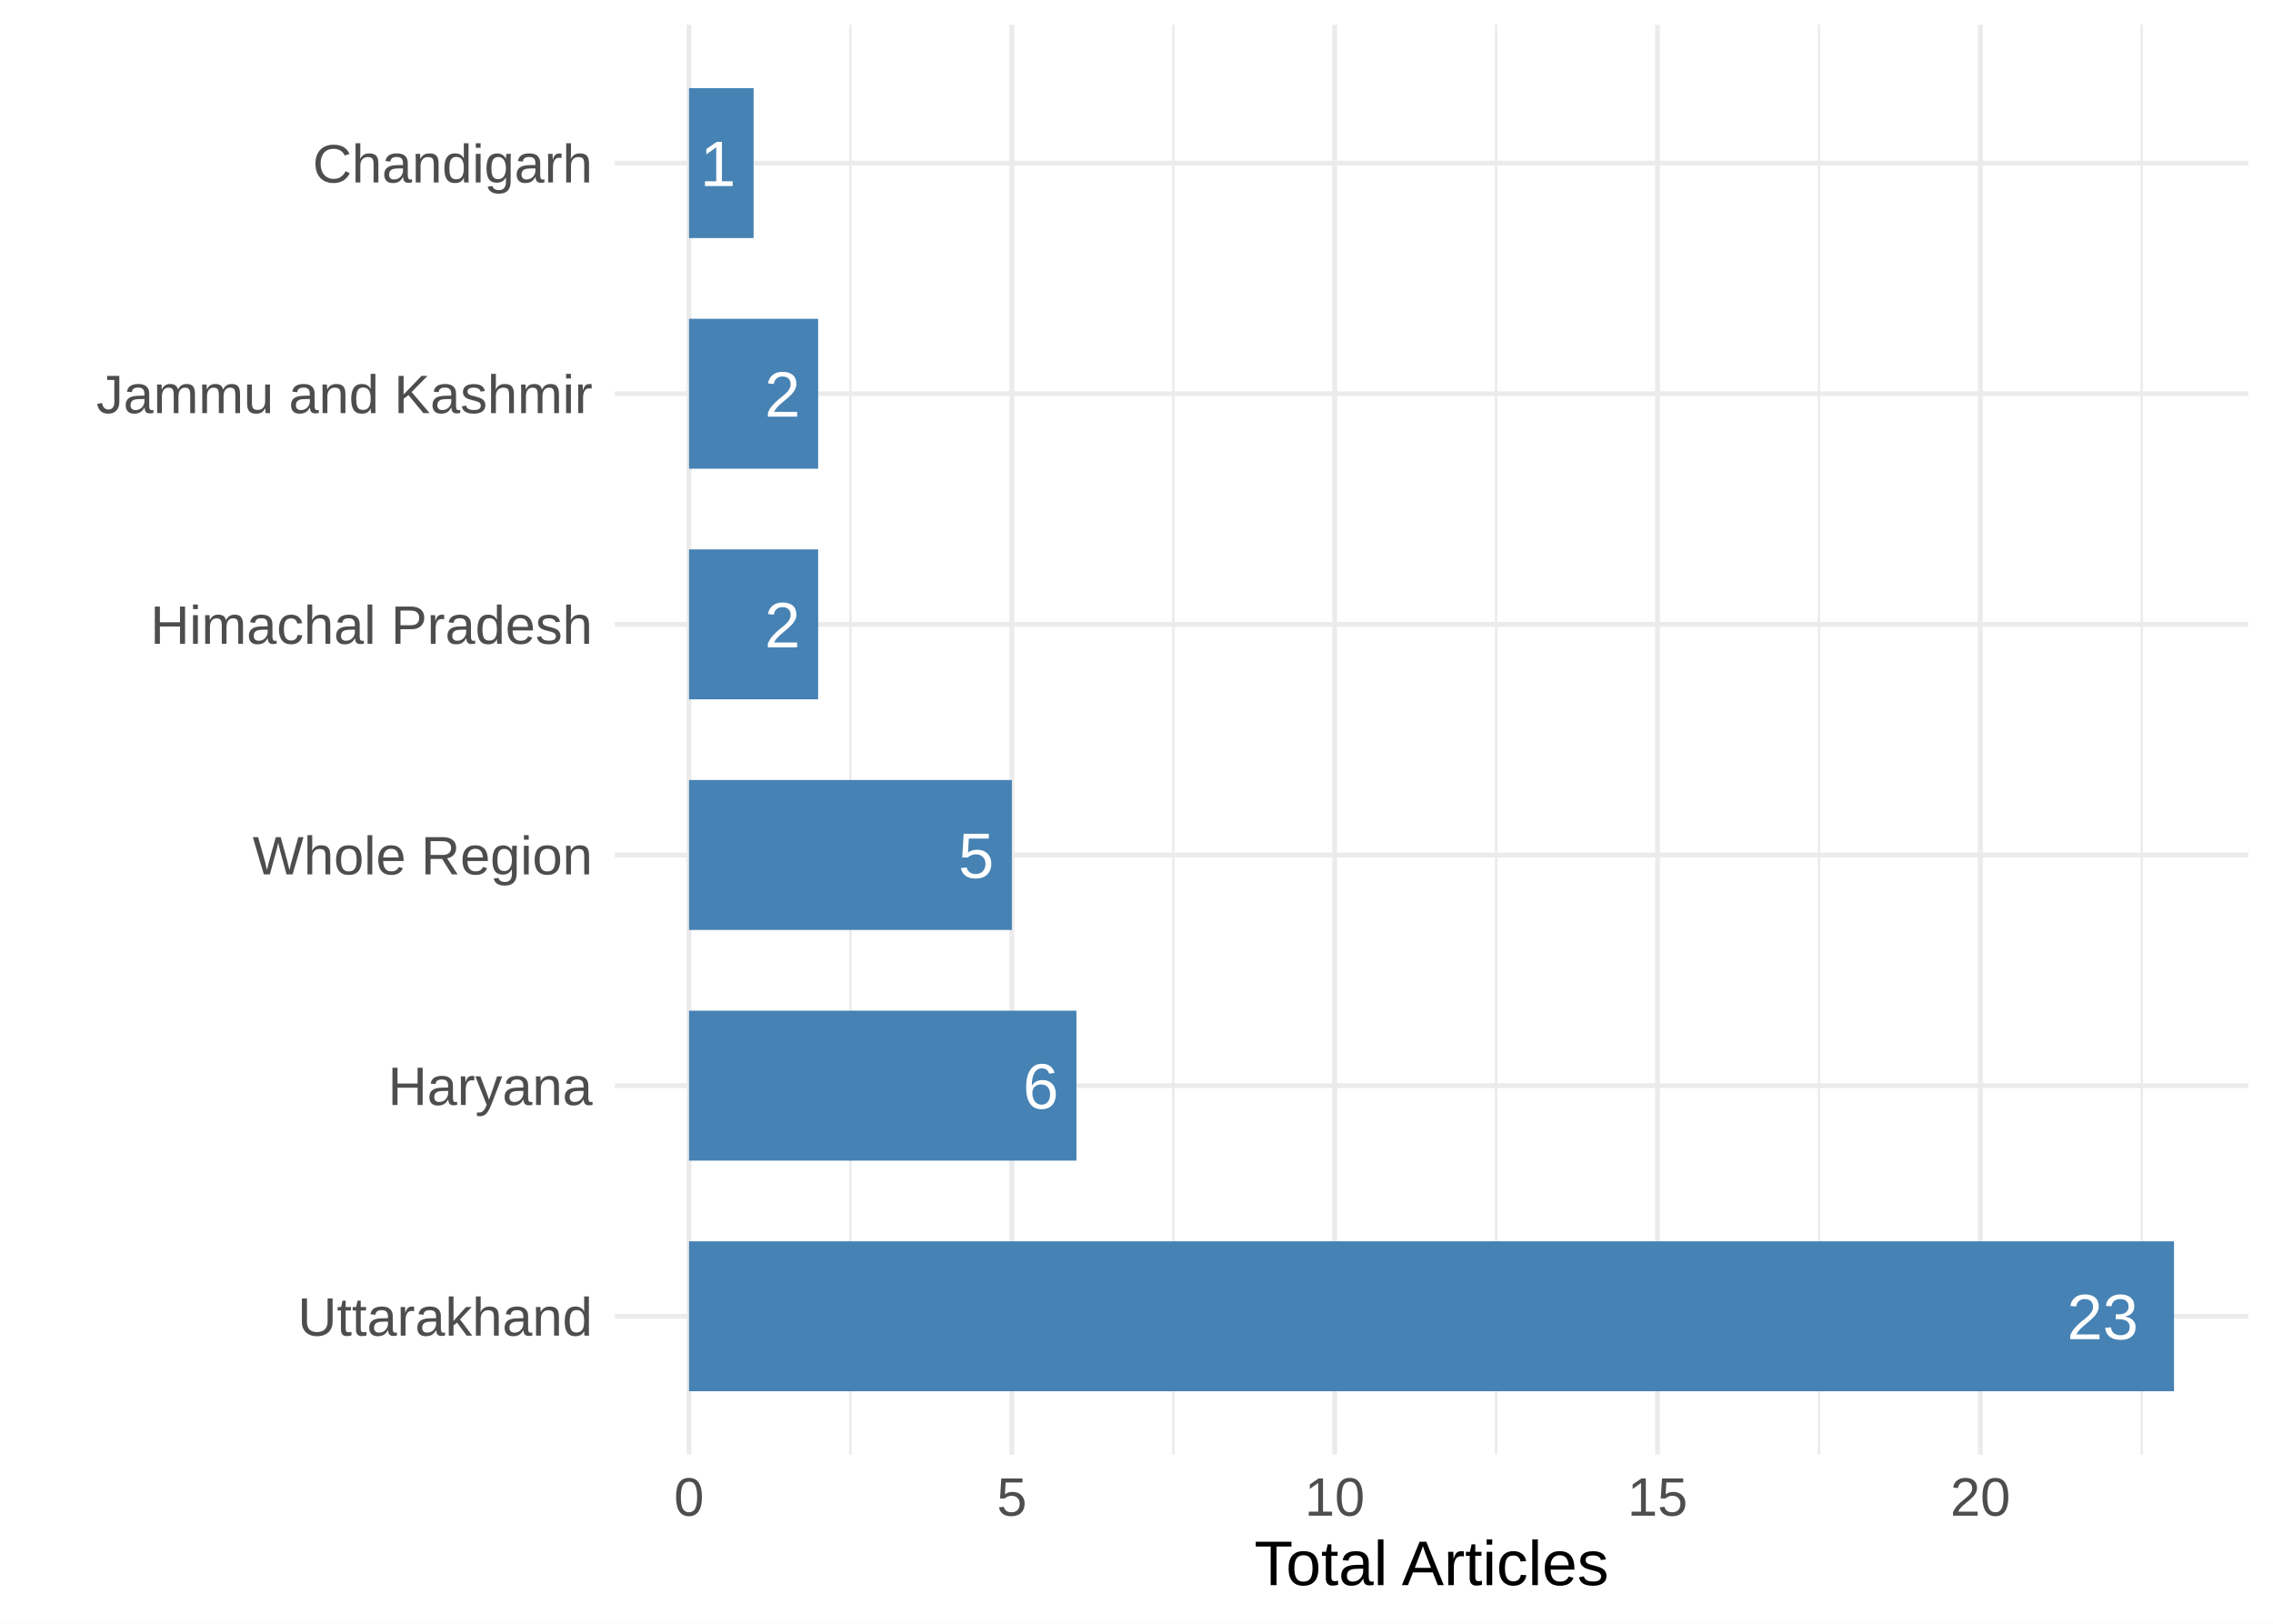
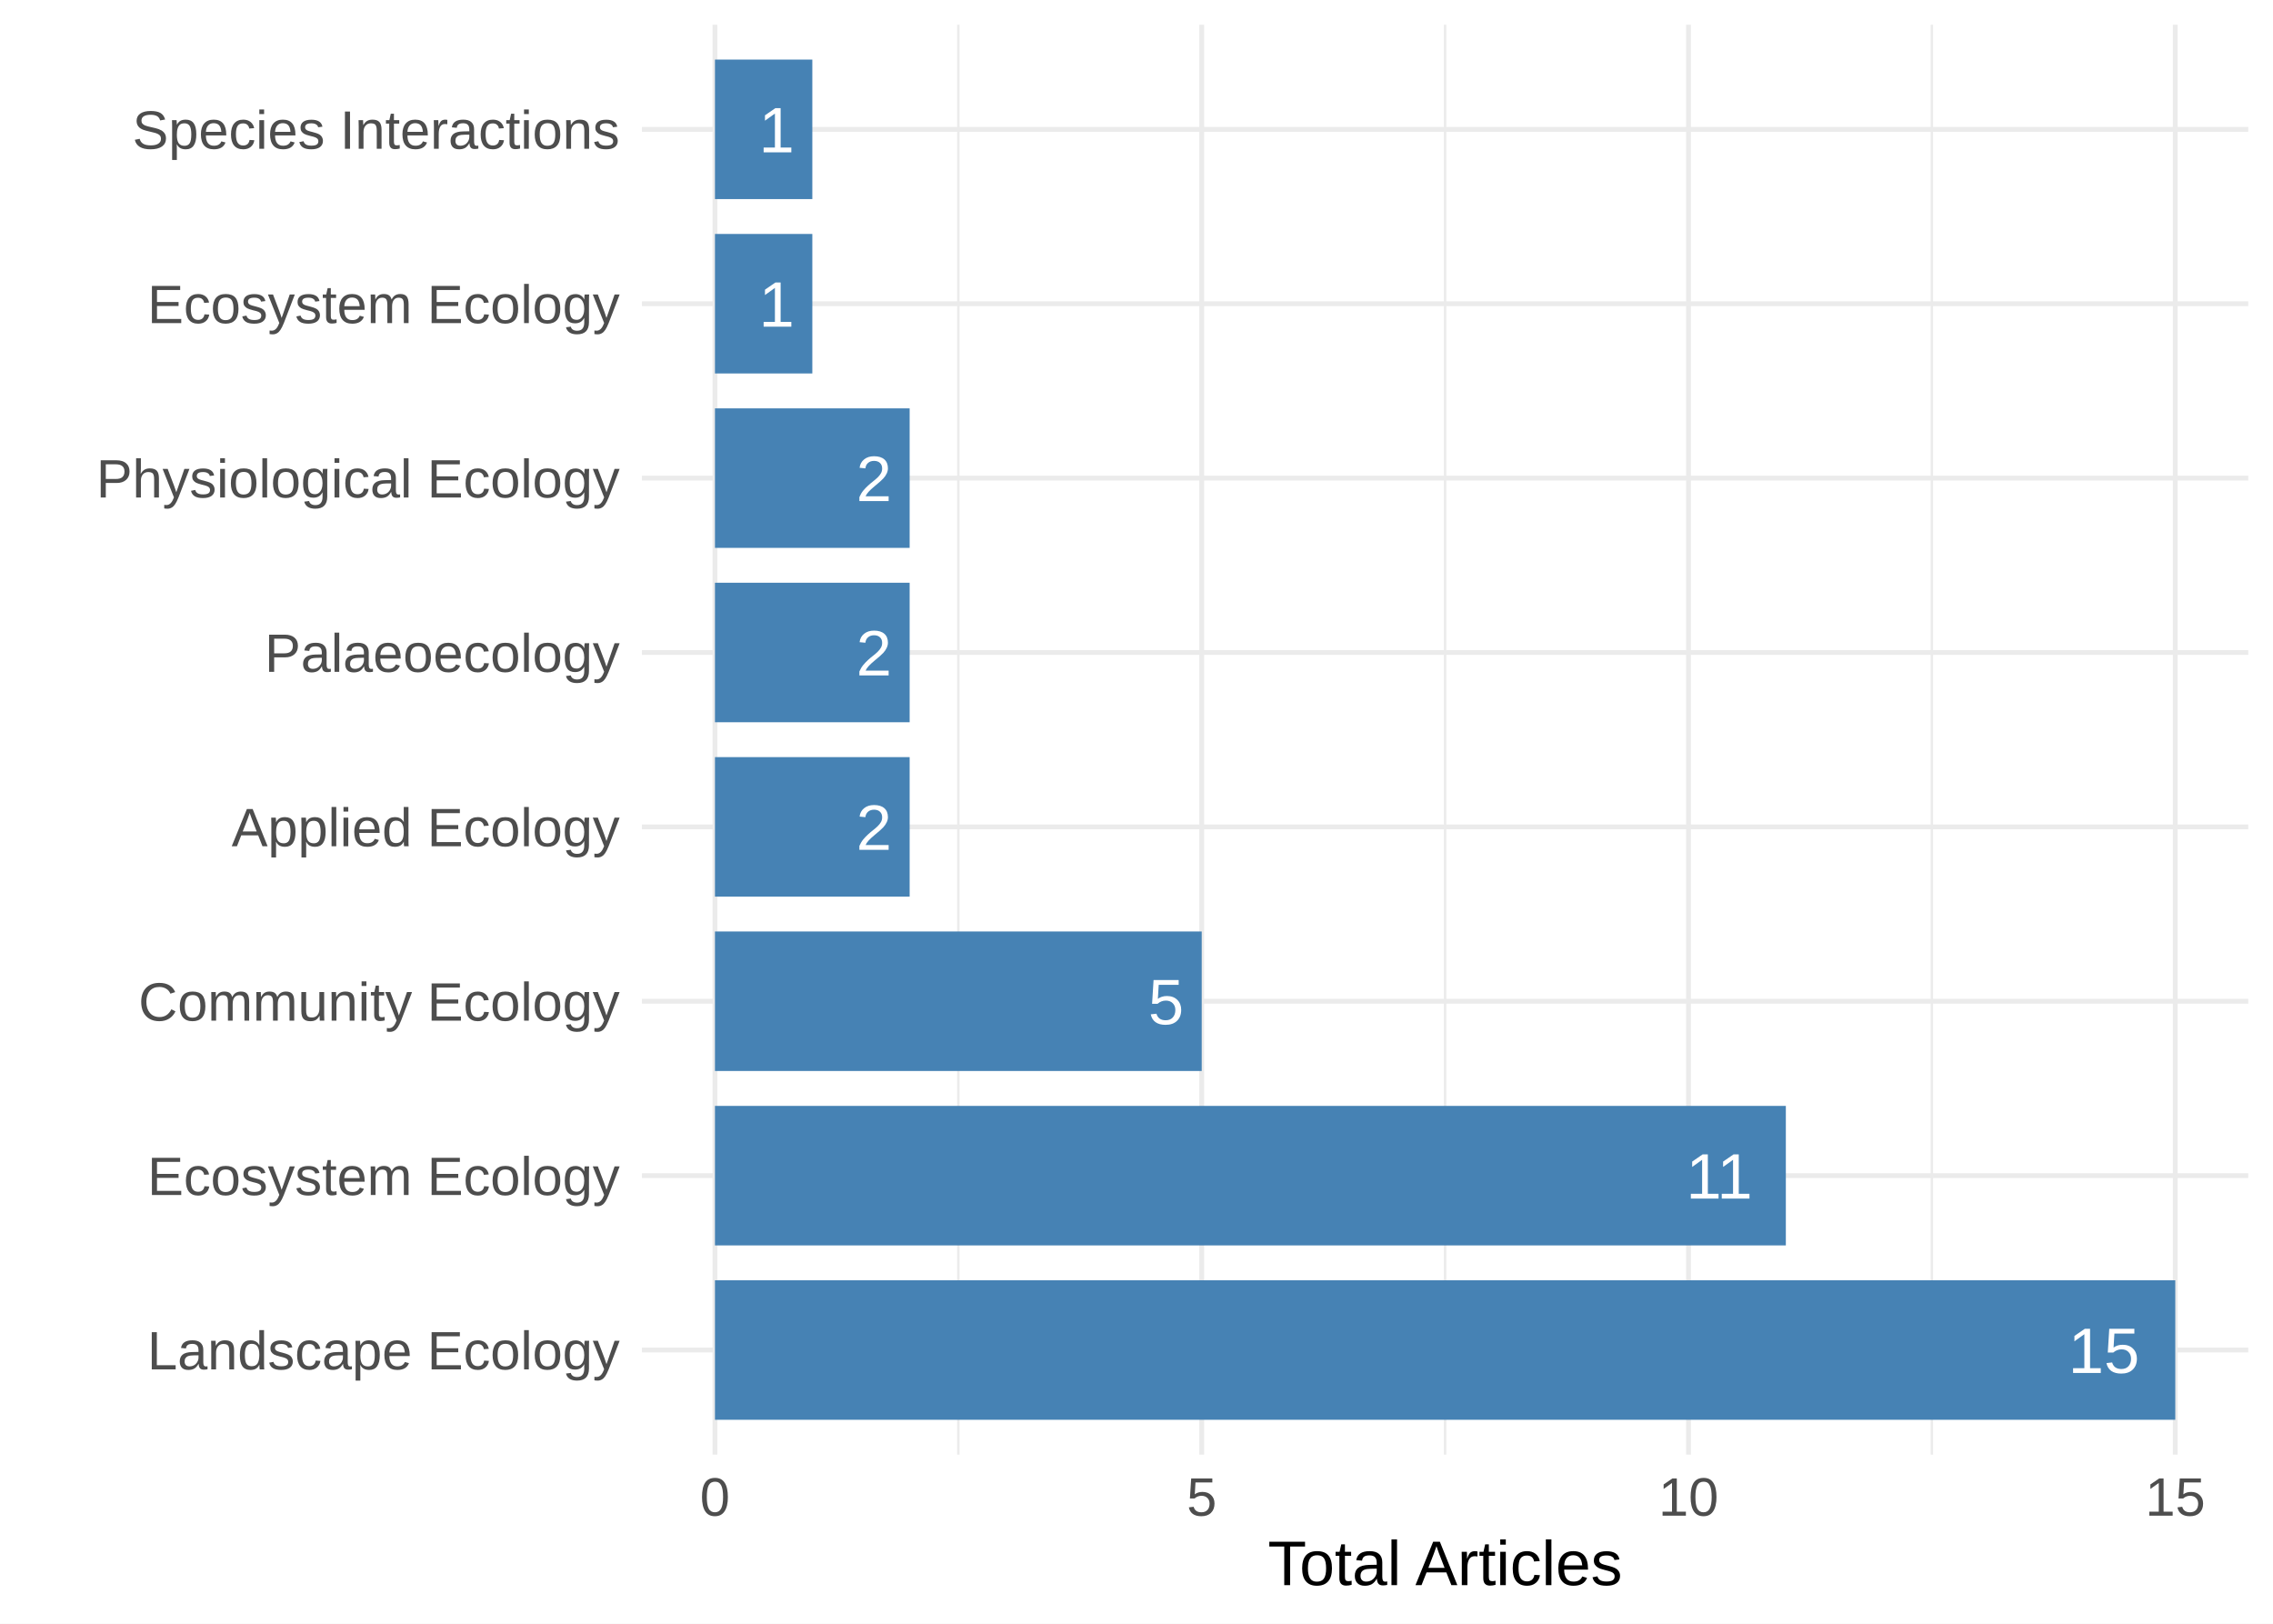
<svg xmlns="http://www.w3.org/2000/svg" class="svglite" width="504.00pt" height="360.00pt" viewBox="0 0 504.00 360.00">
  <defs>
    <style type="text/css">
    .svglite line, .svglite polyline, .svglite polygon, .svglite path, .svglite rect, .svglite circle {
      fill: none;
      stroke: #000000;
      stroke-linecap: round;
      stroke-linejoin: round;
      stroke-miterlimit: 10.00;
    }
  </style>
  </defs>
  <rect width="100%" height="100%" style="stroke: none; fill: #FFFFFF;" />
  <defs>
    <clipPath id="cpMC4wMHw1MDQuMDB8MC4wMHwzNjAuMDA=">
      <rect x="0.00" y="0.00" width="504.00" height="360.00" />
    </clipPath>
  </defs>
  <g clip-path="url(#cpMC4wMHw1MDQuMDB8MC4wMHwzNjAuMDA=)">
</g>
  <defs>
-     <clipPath id="cpMTM2LjMyfDQ5OC41Mnw1LjQ4fDMyMi41MQ==">
-       <rect x="136.32" y="5.48" width="362.20" height="317.03" />
+     <clipPath id="cpMTQyLjM0fDQ5OC41Mnw1LjQ4fDMyMi41MQ==">
+       <rect x="142.34" y="5.48" width="356.18" height="317.03" />
    </clipPath>
  </defs>
-   <g clip-path="url(#cpMTM2LjMyfDQ5OC41Mnw1LjQ4fDMyMi41MQ==)">
-     <polyline points="188.57,322.51 188.57,5.48 " style="stroke-width: 0.53; stroke: #EBEBEB; stroke-linecap: butt;" />
-     <polyline points="260.16,322.51 260.16,5.48 " style="stroke-width: 0.53; stroke: #EBEBEB; stroke-linecap: butt;" />
-     <polyline points="331.74,322.51 331.74,5.48 " style="stroke-width: 0.53; stroke: #EBEBEB; stroke-linecap: butt;" />
-     <polyline points="403.32,322.51 403.32,5.48 " style="stroke-width: 0.53; stroke: #EBEBEB; stroke-linecap: butt;" />
-     <polyline points="474.90,322.51 474.90,5.48 " style="stroke-width: 0.53; stroke: #EBEBEB; stroke-linecap: butt;" />
-     <polyline points="136.32,291.83 498.52,291.83 " style="stroke-width: 1.07; stroke: #EBEBEB; stroke-linecap: butt;" />
-     <polyline points="136.32,240.70 498.52,240.70 " style="stroke-width: 1.07; stroke: #EBEBEB; stroke-linecap: butt;" />
-     <polyline points="136.32,189.56 498.52,189.56 " style="stroke-width: 1.07; stroke: #EBEBEB; stroke-linecap: butt;" />
-     <polyline points="136.32,138.43 498.52,138.43 " style="stroke-width: 1.07; stroke: #EBEBEB; stroke-linecap: butt;" />
-     <polyline points="136.32,87.29 498.52,87.29 " style="stroke-width: 1.07; stroke: #EBEBEB; stroke-linecap: butt;" />
-     <polyline points="136.32,36.16 498.52,36.16 " style="stroke-width: 1.07; stroke: #EBEBEB; stroke-linecap: butt;" />
-     <polyline points="152.78,322.51 152.78,5.48 " style="stroke-width: 1.07; stroke: #EBEBEB; stroke-linecap: butt;" />
-     <polyline points="224.36,322.51 224.36,5.48 " style="stroke-width: 1.07; stroke: #EBEBEB; stroke-linecap: butt;" />
-     <polyline points="295.95,322.51 295.95,5.48 " style="stroke-width: 1.07; stroke: #EBEBEB; stroke-linecap: butt;" />
-     <polyline points="367.53,322.51 367.53,5.48 " style="stroke-width: 1.07; stroke: #EBEBEB; stroke-linecap: butt;" />
-     <polyline points="439.11,322.51 439.11,5.48 " style="stroke-width: 1.07; stroke: #EBEBEB; stroke-linecap: butt;" />
-     <rect x="152.78" y="19.54" width="14.32" height="33.24" style="stroke-width: 1.07; stroke: none; stroke-linecap: square; stroke-linejoin: miter; fill: #4682B4;" />
-     <rect x="152.78" y="224.08" width="85.90" height="33.24" style="stroke-width: 1.07; stroke: none; stroke-linecap: square; stroke-linejoin: miter; fill: #4682B4;" />
-     <rect x="152.78" y="121.81" width="28.63" height="33.24" style="stroke-width: 1.07; stroke: none; stroke-linecap: square; stroke-linejoin: miter; fill: #4682B4;" />
-     <rect x="152.78" y="70.68" width="28.63" height="33.24" style="stroke-width: 1.07; stroke: none; stroke-linecap: square; stroke-linejoin: miter; fill: #4682B4;" />
-     <rect x="152.78" y="275.21" width="329.27" height="33.24" style="stroke-width: 1.07; stroke: none; stroke-linecap: square; stroke-linejoin: miter; fill: #4682B4;" />
-     <rect x="152.78" y="172.94" width="71.58" height="33.24" style="stroke-width: 1.07; stroke: none; stroke-linecap: square; stroke-linejoin: miter; fill: #4682B4;" />
-     <text x="163.15" y="41.25" text-anchor="end" style="font-size: 14.23px; fill: #FFFFFF; font-family: Arial;" textLength="7.91px" lengthAdjust="spacingAndGlyphs">1</text>
-     <text x="234.73" y="245.79" text-anchor="end" style="font-size: 14.23px; fill: #FFFFFF; font-family: Arial;" textLength="7.91px" lengthAdjust="spacingAndGlyphs">6</text>
-     <text x="177.46" y="143.52" text-anchor="end" style="font-size: 14.23px; fill: #FFFFFF; font-family: Arial;" textLength="7.91px" lengthAdjust="spacingAndGlyphs">2</text>
-     <text x="177.46" y="92.38" text-anchor="end" style="font-size: 14.23px; fill: #FFFFFF; font-family: Arial;" textLength="7.91px" lengthAdjust="spacingAndGlyphs">2</text>
-     <text x="474.15" y="296.92" text-anchor="end" style="font-size: 14.23px; fill: #FFFFFF; font-family: Arial;" textLength="15.81px" lengthAdjust="spacingAndGlyphs">23</text>
-     <text x="220.41" y="194.65" text-anchor="end" style="font-size: 14.23px; fill: #FFFFFF; font-family: Arial;" textLength="7.91px" lengthAdjust="spacingAndGlyphs">5</text>
+   <g clip-path="url(#cpMTQyLjM0fDQ5OC41Mnw1LjQ4fDMyMi41MQ==)">
+     <polyline points="212.50,322.51 212.50,5.48 " style="stroke-width: 0.53; stroke: #EBEBEB; stroke-linecap: butt;" />
+     <polyline points="320.43,322.51 320.43,5.48 " style="stroke-width: 0.53; stroke: #EBEBEB; stroke-linecap: butt;" />
+     <polyline points="428.36,322.51 428.36,5.48 " style="stroke-width: 0.53; stroke: #EBEBEB; stroke-linecap: butt;" />
+     <polyline points="142.34,299.31 498.52,299.31 " style="stroke-width: 1.07; stroke: #EBEBEB; stroke-linecap: butt;" />
+     <polyline points="142.34,260.65 498.52,260.65 " style="stroke-width: 1.07; stroke: #EBEBEB; stroke-linecap: butt;" />
+     <polyline points="142.34,221.99 498.52,221.99 " style="stroke-width: 1.07; stroke: #EBEBEB; stroke-linecap: butt;" />
+     <polyline points="142.34,183.33 498.52,183.33 " style="stroke-width: 1.07; stroke: #EBEBEB; stroke-linecap: butt;" />
+     <polyline points="142.34,144.66 498.52,144.66 " style="stroke-width: 1.07; stroke: #EBEBEB; stroke-linecap: butt;" />
+     <polyline points="142.34,106.00 498.52,106.00 " style="stroke-width: 1.07; stroke: #EBEBEB; stroke-linecap: butt;" />
+     <polyline points="142.34,67.34 498.52,67.34 " style="stroke-width: 1.07; stroke: #EBEBEB; stroke-linecap: butt;" />
+     <polyline points="142.34,28.68 498.52,28.68 " style="stroke-width: 1.07; stroke: #EBEBEB; stroke-linecap: butt;" />
+     <polyline points="158.53,322.51 158.53,5.48 " style="stroke-width: 1.07; stroke: #EBEBEB; stroke-linecap: butt;" />
+     <polyline points="266.46,322.51 266.46,5.48 " style="stroke-width: 1.07; stroke: #EBEBEB; stroke-linecap: butt;" />
+     <polyline points="374.40,322.51 374.40,5.48 " style="stroke-width: 1.07; stroke: #EBEBEB; stroke-linecap: butt;" />
+     <polyline points="482.33,322.51 482.33,5.48 " style="stroke-width: 1.07; stroke: #EBEBEB; stroke-linecap: butt;" />
+     <rect x="158.53" y="167.86" width="43.17" height="30.93" style="stroke-width: 1.07; stroke: none; stroke-linecap: square; stroke-linejoin: miter; fill: #4682B4;" />
+     <rect x="158.53" y="206.52" width="107.93" height="30.93" style="stroke-width: 1.07; stroke: none; stroke-linecap: square; stroke-linejoin: miter; fill: #4682B4;" />
+     <rect x="158.53" y="245.19" width="237.45" height="30.93" style="stroke-width: 1.07; stroke: none; stroke-linecap: square; stroke-linejoin: miter; fill: #4682B4;" />
+     <rect x="158.53" y="51.87" width="21.59" height="30.93" style="stroke-width: 1.07; stroke: none; stroke-linecap: square; stroke-linejoin: miter; fill: #4682B4;" />
+     <rect x="158.53" y="283.85" width="323.80" height="30.93" style="stroke-width: 1.07; stroke: none; stroke-linecap: square; stroke-linejoin: miter; fill: #4682B4;" />
+     <rect x="158.53" y="129.20" width="43.17" height="30.93" style="stroke-width: 1.07; stroke: none; stroke-linecap: square; stroke-linejoin: miter; fill: #4682B4;" />
+     <rect x="158.53" y="90.54" width="43.17" height="30.93" style="stroke-width: 1.07; stroke: none; stroke-linecap: square; stroke-linejoin: miter; fill: #4682B4;" />
+     <rect x="158.53" y="13.21" width="21.59" height="30.93" style="stroke-width: 1.07; stroke: none; stroke-linecap: square; stroke-linejoin: miter; fill: #4682B4;" />
+     <text x="197.75" y="188.42" text-anchor="end" style="font-size: 14.23px; fill: #FFFFFF; font-family: Arial;" textLength="7.91px" lengthAdjust="spacingAndGlyphs">2</text>
+     <text x="262.51" y="227.08" text-anchor="end" style="font-size: 14.23px; fill: #FFFFFF; font-family: Arial;" textLength="7.91px" lengthAdjust="spacingAndGlyphs">5</text>
+     <text x="388.61" y="265.74" text-anchor="end" style="font-size: 14.23px; fill: #FFFFFF; font-family: Arial;" textLength="14.75px" lengthAdjust="spacingAndGlyphs">11</text>
+     <text x="176.16" y="72.43" text-anchor="end" style="font-size: 14.23px; fill: #FFFFFF; font-family: Arial;" textLength="7.91px" lengthAdjust="spacingAndGlyphs">1</text>
+     <text x="474.42" y="304.40" text-anchor="end" style="font-size: 14.23px; fill: #FFFFFF; font-family: Arial;" textLength="15.81px" lengthAdjust="spacingAndGlyphs">15</text>
+     <text x="197.75" y="149.75" text-anchor="end" style="font-size: 14.23px; fill: #FFFFFF; font-family: Arial;" textLength="7.91px" lengthAdjust="spacingAndGlyphs">2</text>
+     <text x="197.75" y="111.09" text-anchor="end" style="font-size: 14.23px; fill: #FFFFFF; font-family: Arial;" textLength="7.91px" lengthAdjust="spacingAndGlyphs">2</text>
+     <text x="176.16" y="33.77" text-anchor="end" style="font-size: 14.23px; fill: #FFFFFF; font-family: Arial;" textLength="7.91px" lengthAdjust="spacingAndGlyphs">1</text>
  </g>
  <g clip-path="url(#cpMC4wMHw1MDQuMDB8MC4wMHwzNjAuMDA=)">
-     <text x="131.39" y="296.13" text-anchor="end" style="font-size: 12.00px; fill: #4D4D4D; font-family: Arial;" textLength="65.38px" lengthAdjust="spacingAndGlyphs">Uttarakhand</text>
-     <text x="131.39" y="244.99" text-anchor="end" style="font-size: 12.00px; fill: #4D4D4D; font-family: Arial;" textLength="45.37px" lengthAdjust="spacingAndGlyphs">Haryana</text>
-     <text x="131.39" y="193.86" text-anchor="end" style="font-size: 12.00px; fill: #4D4D4D; font-family: Arial;" textLength="75.38px" lengthAdjust="spacingAndGlyphs">Whole Region</text>
-     <text x="131.39" y="142.73" text-anchor="end" style="font-size: 12.00px; fill: #4D4D4D; font-family: Arial;" textLength="98.06px" lengthAdjust="spacingAndGlyphs">Himachal Pradesh</text>
-     <text x="131.39" y="91.59" text-anchor="end" style="font-size: 12.00px; fill: #4D4D4D; font-family: Arial;" textLength="110.07px" lengthAdjust="spacingAndGlyphs">Jammu and Kashmir</text>
-     <text x="131.39" y="40.46" text-anchor="end" style="font-size: 12.00px; fill: #4D4D4D; font-family: Arial;" textLength="65.38px" lengthAdjust="spacingAndGlyphs">Chandigarh </text>
-     <text x="152.78" y="336.04" text-anchor="middle" style="font-size: 12.00px; fill: #4D4D4D; font-family: Arial;" textLength="6.67px" lengthAdjust="spacingAndGlyphs">0</text>
-     <text x="224.36" y="336.04" text-anchor="middle" style="font-size: 12.00px; fill: #4D4D4D; font-family: Arial;" textLength="6.67px" lengthAdjust="spacingAndGlyphs">5</text>
-     <text x="295.95" y="336.04" text-anchor="middle" style="font-size: 12.00px; fill: #4D4D4D; font-family: Arial;" textLength="13.35px" lengthAdjust="spacingAndGlyphs">10</text>
-     <text x="367.53" y="336.04" text-anchor="middle" style="font-size: 12.00px; fill: #4D4D4D; font-family: Arial;" textLength="13.35px" lengthAdjust="spacingAndGlyphs">15</text>
-     <text x="439.11" y="336.04" text-anchor="middle" style="font-size: 12.00px; fill: #4D4D4D; font-family: Arial;" textLength="13.35px" lengthAdjust="spacingAndGlyphs">20</text>
-     <text x="317.42" y="351.44" text-anchor="middle" style="font-size: 14.00px; font-family: Arial;" textLength="78.56px" lengthAdjust="spacingAndGlyphs">Total Articles</text>
+     <text x="137.41" y="303.61" text-anchor="end" style="font-size: 12.00px; fill: #4D4D4D; font-family: Arial;" textLength="104.77px" lengthAdjust="spacingAndGlyphs">Landscape Ecology</text>
+     <text x="137.41" y="264.95" text-anchor="end" style="font-size: 12.00px; fill: #4D4D4D; font-family: Arial;" textLength="104.75px" lengthAdjust="spacingAndGlyphs">Ecosystem Ecology</text>
+     <text x="137.41" y="226.29" text-anchor="end" style="font-size: 12.00px; fill: #4D4D4D; font-family: Arial;" textLength="106.73px" lengthAdjust="spacingAndGlyphs">Community Ecology</text>
+     <text x="137.41" y="187.62" text-anchor="end" style="font-size: 12.00px; fill: #4D4D4D; font-family: Arial;" textLength="86.07px" lengthAdjust="spacingAndGlyphs">Applied Ecology</text>
+     <text x="137.41" y="148.96" text-anchor="end" style="font-size: 12.00px; fill: #4D4D4D; font-family: Arial;" textLength="78.74px" lengthAdjust="spacingAndGlyphs">Palaeoecology</text>
+     <text x="137.41" y="110.30" text-anchor="end" style="font-size: 12.00px; fill: #4D4D4D; font-family: Arial;" textLength="116.09px" lengthAdjust="spacingAndGlyphs">Physiological Ecology</text>
+     <text x="137.41" y="71.64" text-anchor="end" style="font-size: 12.00px; fill: #4D4D4D; font-family: Arial;" textLength="108.08px" lengthAdjust="spacingAndGlyphs">Ecosystem Ecology </text>
+     <text x="137.41" y="32.98" text-anchor="end" style="font-size: 12.00px; fill: #4D4D4D; font-family: Arial;" textLength="108.08px" lengthAdjust="spacingAndGlyphs">Species Interactions</text>
+     <text x="158.53" y="336.04" text-anchor="middle" style="font-size: 12.00px; fill: #4D4D4D; font-family: Arial;" textLength="6.67px" lengthAdjust="spacingAndGlyphs">0</text>
+     <text x="266.46" y="336.04" text-anchor="middle" style="font-size: 12.00px; fill: #4D4D4D; font-family: Arial;" textLength="6.67px" lengthAdjust="spacingAndGlyphs">5</text>
+     <text x="374.40" y="336.04" text-anchor="middle" style="font-size: 12.00px; fill: #4D4D4D; font-family: Arial;" textLength="13.35px" lengthAdjust="spacingAndGlyphs">10</text>
+     <text x="482.33" y="336.04" text-anchor="middle" style="font-size: 12.00px; fill: #4D4D4D; font-family: Arial;" textLength="13.35px" lengthAdjust="spacingAndGlyphs">15</text>
+     <text x="320.43" y="351.44" text-anchor="middle" style="font-size: 14.00px; font-family: Arial;" textLength="78.56px" lengthAdjust="spacingAndGlyphs">Total Articles</text>
  </g>
</svg>
